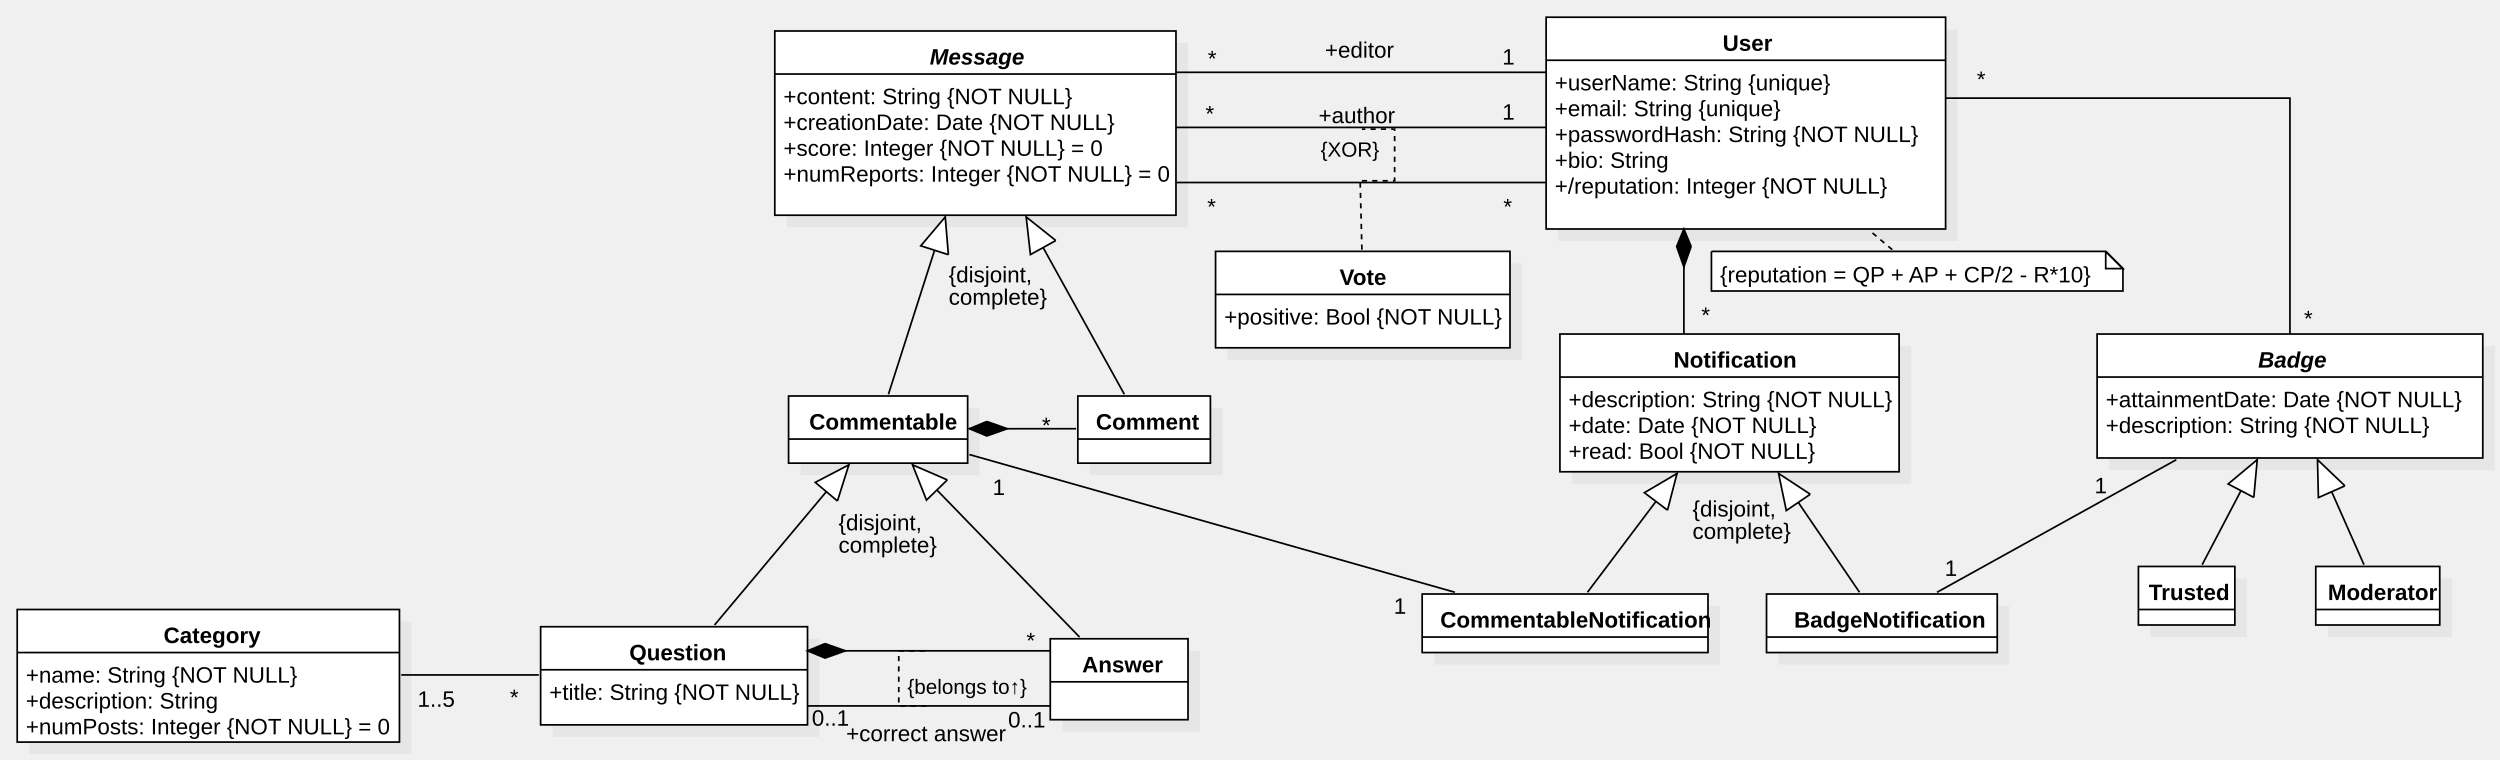
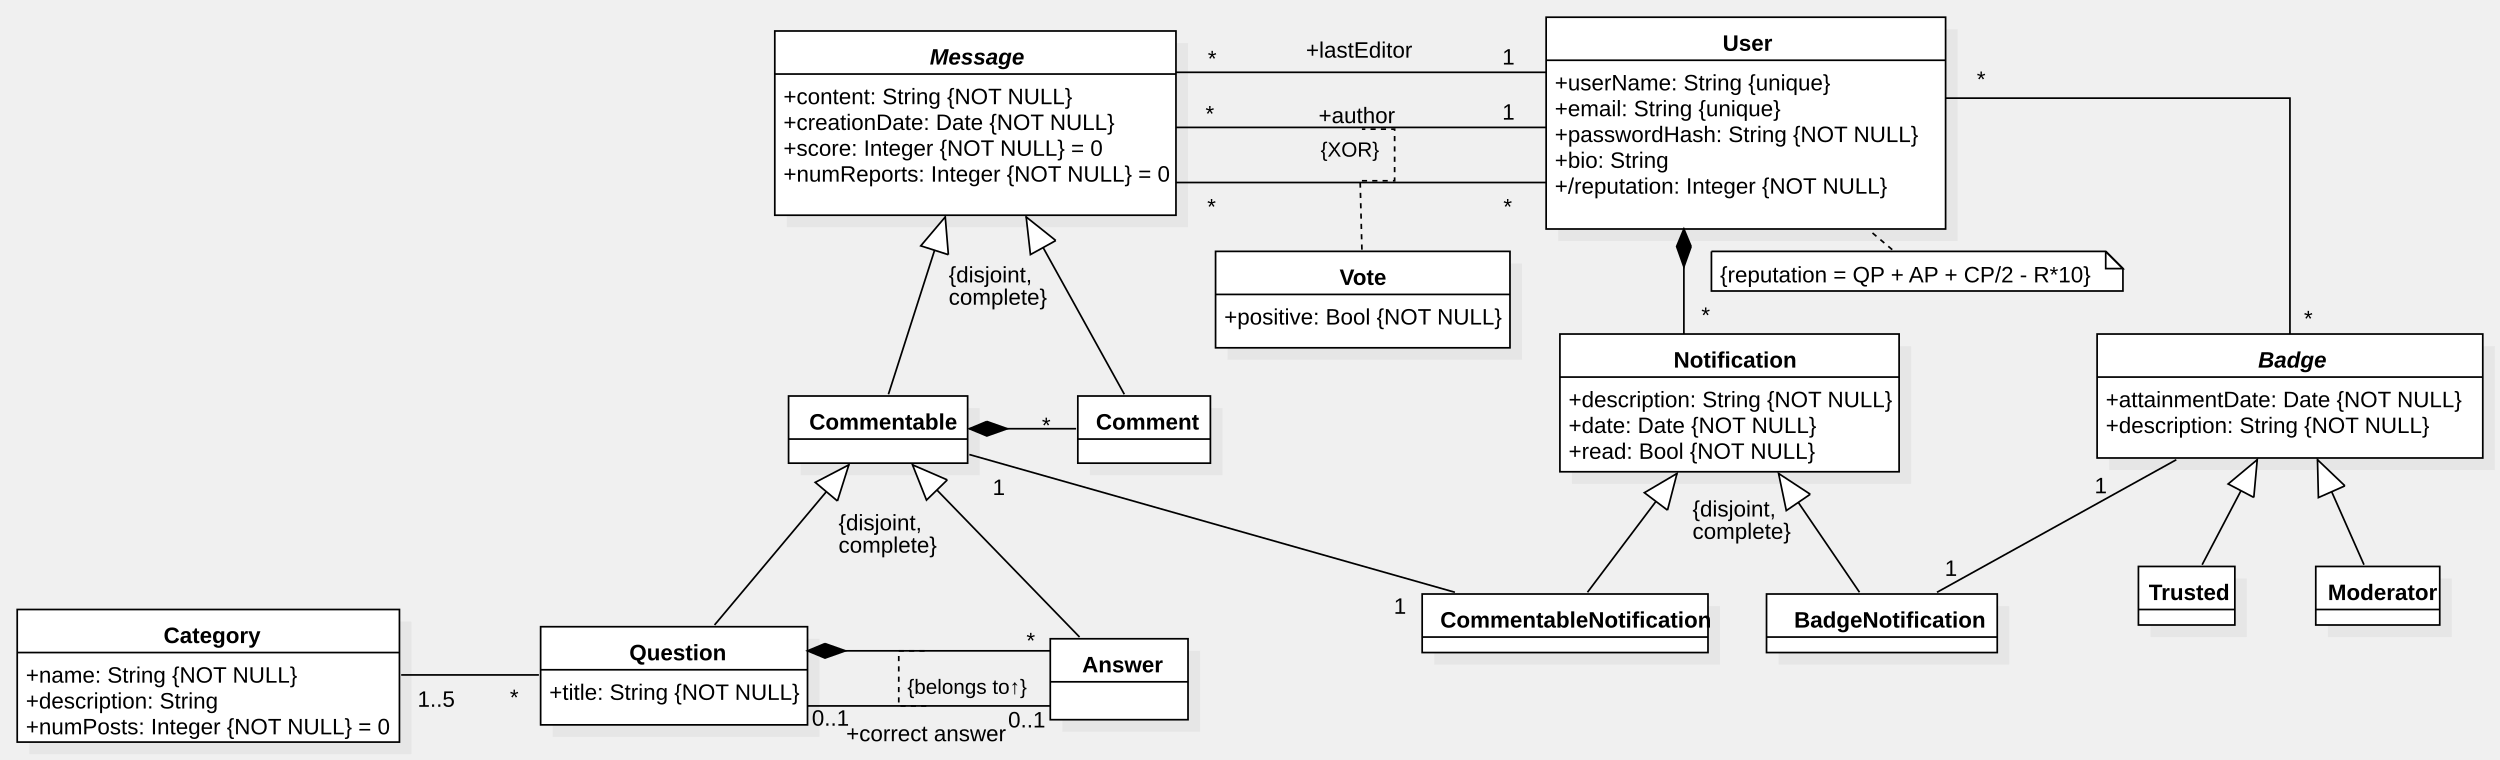
<svg xmlns="http://www.w3.org/2000/svg" version="1.1" width="1452" height="441">
  <defs />
  <g>
    <g transform="translate(-230,-174) scale(1,1)">
      <rect fill="#C0C0C0" stroke="none" x="687" y="199" width="233" height="107" opacity="0.2" />
    </g>
    <g transform="translate(-230,-174) scale(1,1)">
      <rect fill="#ffffff" stroke="none" x="680" y="192" width="233" height="107" />
    </g>
    <g transform="translate(-230,-174) scale(1,1)">
      <path fill="none" stroke="#000000" d="M 680 192 L 913 192 L 913 299 L 680 299 L 680 192 Z Z" stroke-miterlimit="10" />
    </g>
    <g transform="translate(-230,-174) scale(1,1)">
      <path fill="none" stroke="#000000" d="M 680 217 L 913 217" stroke-miterlimit="10" />
    </g>
    <g transform="translate(-230,-174) scale(1,1)">
      <g>
        <path fill="none" stroke="none" />
        <text fill="#000000" stroke="none" font-family="Arial" font-size="13px" font-style="italic" font-weight="bold" text-decoration="none" x="770" y="211.5">Message</text>
      </g>
    </g>
    <g transform="translate(-230,-174) scale(1,1)">
      <g>
        <path fill="none" stroke="none" />
        <text fill="#000000" stroke="none" font-family="Arial" font-size="13px" font-style="normal" font-weight="normal" text-decoration="none" x="685" y="234.5">+content: String {NOT NULL}</text>
      </g>
    </g>
    <g transform="translate(-230,-174) scale(1,1)">
      <g>
        <path fill="none" stroke="none" />
        <text fill="#000000" stroke="none" font-family="Arial" font-size="13px" font-style="normal" font-weight="normal" text-decoration="none" x="685" y="249.5">+creationDate: Date {NOT NULL}</text>
      </g>
    </g>
    <g transform="translate(-230,-174) scale(1,1)">
      <g>
        <path fill="none" stroke="none" />
        <text fill="#000000" stroke="none" font-family="Arial" font-size="13px" font-style="normal" font-weight="normal" text-decoration="none" x="685" y="264.5">+score: Integer {NOT NULL} = 0</text>
      </g>
    </g>
    <g transform="translate(-230,-174) scale(1,1)">
      <g>
        <path fill="none" stroke="none" />
        <text fill="#000000" stroke="none" font-family="Arial" font-size="13px" font-style="normal" font-weight="normal" text-decoration="none" x="685" y="279.5">+numReports: Integer {NOT NULL} = 0</text>
      </g>
    </g>
    <g transform="translate(-230,-174) scale(1,1)">
      <rect fill="#C0C0C0" stroke="none" x="551" y="545" width="155" height="57" opacity="0.2" />
    </g>
    <g transform="translate(-230,-174) scale(1,1)">
      <rect fill="#ffffff" stroke="none" x="544" y="538" width="155" height="57" />
    </g>
    <g transform="translate(-230,-174) scale(1,1)">
      <path fill="none" stroke="#000000" d="M 544 538 L 699 538 L 699 595 L 544 595 L 544 538 Z Z" stroke-miterlimit="10" />
    </g>
    <g transform="translate(-230,-174) scale(1,1)">
      <path fill="none" stroke="#000000" d="M 544 563 L 699 563" stroke-miterlimit="10" />
    </g>
    <g transform="translate(-230,-174) scale(1,1)">
      <g>
        <path fill="none" stroke="none" />
        <text fill="#000000" stroke="none" font-family="Arial" font-size="13px" font-style="normal" font-weight="bold" text-decoration="none" x="595.5" y="557.5">Question</text>
      </g>
    </g>
    <g transform="translate(-230,-174) scale(1,1)">
      <g>
        <path fill="none" stroke="none" />
        <text fill="#000000" stroke="none" font-family="Arial" font-size="13px" font-style="normal" font-weight="normal" text-decoration="none" x="549" y="580.5">+title: String {NOT NULL}</text>
      </g>
    </g>
    <g transform="translate(-230,-174) scale(1,1)">
      <rect fill="#C0C0C0" stroke="none" x="847" y="552" width="80" height="47" opacity="0.2" />
    </g>
    <g transform="translate(-230,-174) scale(1,1)">
      <rect fill="#ffffff" stroke="none" x="840" y="545" width="80" height="47" />
    </g>
    <g transform="translate(-230,-174) scale(1,1)">
      <path fill="none" stroke="#000000" d="M 840 545 L 920 545 L 920 592 L 840 592 L 840 545 Z Z" stroke-miterlimit="10" />
    </g>
    <g transform="translate(-230,-174) scale(1,1)">
      <path fill="none" stroke="#000000" d="M 840 570 L 920 570" stroke-miterlimit="10" />
    </g>
    <g transform="translate(-230,-174) scale(1,1)">
      <g>
        <path fill="none" stroke="none" />
        <text fill="#000000" stroke="none" font-family="Arial" font-size="13px" font-style="normal" font-weight="bold" text-decoration="none" x="858.5" y="564.5">Answer</text>
      </g>
    </g>
    <g transform="translate(-230,-174) scale(1,1)">
      <rect fill="#C0C0C0" stroke="none" x="863" y="411" width="77" height="39" opacity="0.2" />
    </g>
    <g transform="translate(-230,-174) scale(1,1)">
      <rect fill="#ffffff" stroke="none" x="856" y="404" width="77" height="39" />
    </g>
    <g transform="translate(-230,-174) scale(1,1)">
      <path fill="none" stroke="#000000" d="M 856 404 L 933 404 L 933 443 L 856 443 L 856 404 Z Z" stroke-miterlimit="10" />
    </g>
    <g transform="translate(-230,-174) scale(1,1)">
      <path fill="none" stroke="#000000" d="M 856 429 L 933 429" stroke-miterlimit="10" />
    </g>
    <g transform="translate(-230,-174) scale(1,1)">
      <g>
        <path fill="none" stroke="none" />
        <text fill="#000000" stroke="none" font-family="Arial" font-size="13px" font-style="normal" font-weight="bold" text-decoration="none" x="866.5" y="423.5">Comment</text>
      </g>
    </g>
    <g transform="translate(-230,-174) scale(1,1)">
      <path fill="none" stroke="#000000" d="M 883 403 L 826 300" stroke-miterlimit="10" />
    </g>
    <g transform="translate(-230,-174) scale(1,1)">
      <path fill="#FFFFFF" stroke="none" d="M 843.208 313.707 L 826 300 L 828.475 321.86" />
    </g>
    <g transform="translate(-230,-174) scale(1,1)">
      <path fill="none" stroke="#000000" d="M 843.208 313.707 L 826 300 L 828.475 321.86 L 843.208 313.707" stroke-miterlimit="10" />
    </g>
    <g transform="translate(-230,-174) scale(1,1)">
      <rect fill="#C0C0C0" stroke="none" x="695" y="411" width="104" height="39" opacity="0.2" />
    </g>
    <g transform="translate(-230,-174) scale(1,1)">
      <rect fill="#ffffff" stroke="none" x="688" y="404" width="104" height="39" />
    </g>
    <g transform="translate(-230,-174) scale(1,1)">
      <path fill="none" stroke="#000000" d="M 688 404 L 792 404 L 792 443 L 688 443 L 688 404 Z Z" stroke-miterlimit="10" />
    </g>
    <g transform="translate(-230,-174) scale(1,1)">
      <path fill="none" stroke="#000000" d="M 688 429 L 792 429" stroke-miterlimit="10" />
    </g>
    <g transform="translate(-230,-174) scale(1,1)">
      <g>
        <path fill="none" stroke="none" />
        <text fill="#000000" stroke="none" font-family="Arial" font-size="13px" font-style="normal" font-weight="bold" text-decoration="none" x="700" y="423.5">Commentable</text>
      </g>
    </g>
    <g transform="translate(-230,-174) scale(1,1)">
      <path fill="none" stroke="#000000" d="M 645 537 L 723 444" stroke-miterlimit="10" />
    </g>
    <g transform="translate(-230,-174) scale(1,1)">
      <path fill="#FFFFFF" stroke="none" d="M 716.389 464.983 L 723 444 L 703.488 454.163" />
    </g>
    <g transform="translate(-230,-174) scale(1,1)">
      <path fill="none" stroke="#000000" d="M 716.389 464.983 L 723 444 L 703.488 454.163 L 716.389 464.983" stroke-miterlimit="10" />
    </g>
    <g transform="translate(-230,-174) scale(1,1)">
      <path fill="none" stroke="#000000" d="M 857 544 L 760 444" stroke-miterlimit="10" />
    </g>
    <g transform="translate(-230,-174) scale(1,1)">
      <path fill="#FFFFFF" stroke="none" d="M 780.195 452.728 L 760 444 L 768.109 464.451" />
    </g>
    <g transform="translate(-230,-174) scale(1,1)">
      <path fill="none" stroke="#000000" d="M 780.195 452.728 L 760 444 L 768.109 464.451 L 780.195 452.728" stroke-miterlimit="10" />
    </g>
    <g transform="translate(-230,-174) scale(1,1)">
      <path fill="none" stroke="#000000" d="M 746 403 L 779 300" stroke-miterlimit="10" />
    </g>
    <g transform="translate(-230,-174) scale(1,1)">
      <path fill="#FFFFFF" stroke="none" d="M 780.816 321.925 L 779 300 L 764.781 316.787" />
    </g>
    <g transform="translate(-230,-174) scale(1,1)">
      <path fill="none" stroke="#000000" d="M 780.816 321.925 L 779 300 L 764.781 316.787 L 780.816 321.925" stroke-miterlimit="10" />
    </g>
    <g transform="translate(-230,-174) scale(1,1)">
      <path fill="none" stroke="#000000" d="M 840 552 L 699 552" stroke-miterlimit="10" />
    </g>
    <g transform="translate(-230,-174) scale(1,1)">
      <path fill="#000000" stroke="none" d="M 709.163 547.79 L 699 552 L 709.163 556.21 L 721 552" />
    </g>
    <g transform="translate(-230,-174) scale(1,1)">
      <path fill="none" stroke="#000000" d="M 709.163 547.79 L 699 552 L 709.163 556.21 L 721 552 L 709.163 547.79" stroke-miterlimit="10" />
    </g>
    <g transform="translate(-230,-174) scale(1,1)">
      <g>
        <path fill="none" stroke="none" />
        <text fill="#000000" stroke="none" font-family="Arial" font-size="13px" font-style="normal" font-weight="normal" text-decoration="none" x="826.133" y="550.5">*</text>
      </g>
    </g>
    <g transform="translate(-230,-174) scale(1,1)">
      <path fill="none" stroke="#000000" d="M 855 423 L 793 423" stroke-miterlimit="10" />
    </g>
    <g transform="translate(-230,-174) scale(1,1)">
      <path fill="#000000" stroke="none" d="M 803.163 418.79 L 793 423 L 803.163 427.21 L 815 423" />
    </g>
    <g transform="translate(-230,-174) scale(1,1)">
      <path fill="none" stroke="#000000" d="M 803.163 418.79 L 793 423 L 803.163 427.21 L 815 423 L 803.163 418.79" stroke-miterlimit="10" />
    </g>
    <g transform="translate(-230,-174) scale(1,1)">
      <g>
        <path fill="none" stroke="none" />
        <text fill="#000000" stroke="none" font-family="Arial" font-size="13px" font-style="normal" font-weight="normal" text-decoration="none" x="835.133" y="425.5">*</text>
      </g>
    </g>
    <g transform="translate(-230,-174) scale(1,1)">
      <rect fill="#C0C0C0" stroke="none" x="1135" y="191" width="232" height="123" opacity="0.2" />
    </g>
    <g transform="translate(-230,-174) scale(1,1)">
      <rect fill="#ffffff" stroke="none" x="1128" y="184" width="232" height="123" />
    </g>
    <g transform="translate(-230,-174) scale(1,1)">
      <path fill="none" stroke="#000000" d="M 1128 184 L 1360 184 L 1360 307 L 1128 307 L 1128 184 Z Z" stroke-miterlimit="10" />
    </g>
    <g transform="translate(-230,-174) scale(1,1)">
      <path fill="none" stroke="#000000" d="M 1128 209 L 1360 209" stroke-miterlimit="10" />
    </g>
    <g transform="translate(-230,-174) scale(1,1)">
      <g>
        <path fill="none" stroke="none" />
        <text fill="#000000" stroke="none" font-family="Arial" font-size="13px" font-style="normal" font-weight="bold" text-decoration="none" x="1230.5" y="203.5">User</text>
      </g>
    </g>
    <g transform="translate(-230,-174) scale(1,1)">
      <g>
        <path fill="none" stroke="none" />
        <text fill="#000000" stroke="none" font-family="Arial" font-size="13px" font-style="normal" font-weight="normal" text-decoration="none" x="1133" y="226.5">+userName: String {unique}</text>
      </g>
    </g>
    <g transform="translate(-230,-174) scale(1,1)">
      <g>
        <path fill="none" stroke="none" />
        <text fill="#000000" stroke="none" font-family="Arial" font-size="13px" font-style="normal" font-weight="normal" text-decoration="none" x="1133" y="241.5">+email: String {unique}</text>
      </g>
    </g>
    <g transform="translate(-230,-174) scale(1,1)">
      <g>
        <path fill="none" stroke="none" />
        <text fill="#000000" stroke="none" font-family="Arial" font-size="13px" font-style="normal" font-weight="normal" text-decoration="none" x="1133" y="256.5">+passwordHash: String {NOT NULL}</text>
      </g>
    </g>
    <g transform="translate(-230,-174) scale(1,1)">
      <g>
        <path fill="none" stroke="none" />
        <text fill="#000000" stroke="none" font-family="Arial" font-size="13px" font-style="normal" font-weight="normal" text-decoration="none" x="1133" y="271.5">+bio: String</text>
      </g>
    </g>
    <g transform="translate(-230,-174) scale(1,1)">
      <g>
        <path fill="none" stroke="none" />
        <text fill="#000000" stroke="none" font-family="Arial" font-size="13px" font-style="normal" font-weight="normal" text-decoration="none" x="1133" y="286.5">+/reputation: Integer {NOT NULL}</text>
      </g>
    </g>
    <g transform="translate(-230,-174) scale(1,1)">
      <path fill="none" stroke="#000000" d="M 1128 248 L 913 248" stroke-miterlimit="10" />
    </g>
    <g transform="translate(-230,-174) scale(1,1)">
      <g>
        <path fill="none" stroke="none" />
        <text fill="#000000" stroke="none" font-family="Arial" font-size="13px" font-style="normal" font-weight="normal" text-decoration="none" x="995.808" y="245.5">+author</text>
      </g>
    </g>
    <g transform="translate(-230,-174) scale(1,1)">
      <g>
        <path fill="none" stroke="none" />
        <text fill="#000000" stroke="none" font-family="Arial" font-size="13px" font-style="normal" font-weight="normal" text-decoration="none" x="1102.5" y="243.5">1</text>
      </g>
    </g>
    <g transform="translate(-230,-174) scale(1,1)">
      <g>
        <path fill="none" stroke="none" />
        <text fill="#000000" stroke="none" font-family="Arial" font-size="13px" font-style="normal" font-weight="normal" text-decoration="none" x="930.133" y="244.5">*</text>
      </g>
    </g>
    <g transform="translate(-230,-174) scale(1,1)">
      <path fill="none" stroke="#000000" d="M 840 584 L 699 584" stroke-miterlimit="10" />
    </g>
    <g transform="translate(-230,-174) scale(1,1)">
      <g>
        <path fill="none" stroke="none" />
        <text fill="#000000" stroke="none" font-family="Arial" font-size="13px" font-style="normal" font-weight="normal" text-decoration="none" x="721.442" y="604.5">+correct answer</text>
      </g>
    </g>
    <g transform="translate(-230,-174) scale(1,1)">
      <g>
        <path fill="none" stroke="none" />
        <text fill="#000000" stroke="none" font-family="Arial" font-size="13px" font-style="normal" font-weight="normal" text-decoration="none" x="815.5" y="596.5">0..1</text>
      </g>
    </g>
    <g transform="translate(-230,-174) scale(1,1)">
      <g>
        <path fill="none" stroke="none" />
        <text fill="#000000" stroke="none" font-family="Arial" font-size="13px" font-style="normal" font-weight="normal" text-decoration="none" x="701.5" y="595.5">0..1</text>
      </g>
    </g>
    <g transform="translate(-230,-174) scale(1,1)">
      <rect fill="#C0C0C0" stroke="none" x="943" y="327" width="171" height="56" opacity="0.2" />
    </g>
    <g transform="translate(-230,-174) scale(1,1)">
      <rect fill="#ffffff" stroke="none" x="936" y="320" width="171" height="56" />
    </g>
    <g transform="translate(-230,-174) scale(1,1)">
      <path fill="none" stroke="#000000" d="M 936 320 L 1107 320 L 1107 376 L 936 376 L 936 320 Z Z" stroke-miterlimit="10" />
    </g>
    <g transform="translate(-230,-174) scale(1,1)">
      <path fill="none" stroke="#000000" d="M 936 345 L 1107 345" stroke-miterlimit="10" />
    </g>
    <g transform="translate(-230,-174) scale(1,1)">
      <g>
        <path fill="none" stroke="none" />
        <text fill="#000000" stroke="none" font-family="Arial" font-size="13px" font-style="normal" font-weight="bold" text-decoration="none" x="1008" y="339.5">Vote</text>
      </g>
    </g>
    <g transform="translate(-230,-174) scale(1,1)">
      <g>
        <path fill="none" stroke="none" />
        <text fill="#000000" stroke="none" font-family="Arial" font-size="13px" font-style="normal" font-weight="normal" text-decoration="none" x="941" y="362.5">+positive: Bool {NOT NULL}</text>
      </g>
    </g>
    <g transform="translate(-230,-174) scale(1,1)">
      <path fill="none" stroke="#000000" d="M 913 280 L 1128 280" stroke-miterlimit="10" />
    </g>
    <g transform="translate(-230,-174) scale(1,1)">
      <g>
        <path fill="none" stroke="none" />
        <text fill="#000000" stroke="none" font-family="Arial" font-size="13px" font-style="normal" font-weight="normal" text-decoration="none" x="931.133" y="298.5">*</text>
      </g>
    </g>
    <g transform="translate(-230,-174) scale(1,1)">
      <g>
        <path fill="none" stroke="none" />
        <text fill="#000000" stroke="none" font-family="Arial" font-size="13px" font-style="normal" font-weight="normal" text-decoration="none" x="1103.133" y="298.5">*</text>
      </g>
    </g>
    <g transform="translate(-230,-174) scale(1,1)">
      <path fill="none" stroke="#000000" d="M 1021 319 L 1020 280" stroke-miterlimit="10" stroke-dasharray="3" />
    </g>
    <g transform="translate(-230,-174) scale(1,1)">
      <rect fill="#C0C0C0" stroke="none" x="1455" y="375" width="224" height="72" opacity="0.2" />
    </g>
    <g transform="translate(-230,-174) scale(1,1)">
      <rect fill="#ffffff" stroke="none" x="1448" y="368" width="224" height="72" />
    </g>
    <g transform="translate(-230,-174) scale(1,1)">
      <path fill="none" stroke="#000000" d="M 1448 368 L 1672 368 L 1672 440 L 1448 440 L 1448 368 Z Z" stroke-miterlimit="10" />
    </g>
    <g transform="translate(-230,-174) scale(1,1)">
      <path fill="none" stroke="#000000" d="M 1448 393 L 1672 393" stroke-miterlimit="10" />
    </g>
    <g transform="translate(-230,-174) scale(1,1)">
      <g>
        <path fill="none" stroke="none" />
        <text fill="#000000" stroke="none" font-family="Arial" font-size="13px" font-style="italic" font-weight="bold" text-decoration="none" x="1541.5" y="387.5">Badge</text>
      </g>
    </g>
    <g transform="translate(-230,-174) scale(1,1)">
      <g>
        <path fill="none" stroke="none" />
        <text fill="#000000" stroke="none" font-family="Arial" font-size="13px" font-style="normal" font-weight="normal" text-decoration="none" x="1453" y="410.5">+attainmentDate: Date {NOT NULL}</text>
      </g>
    </g>
    <g transform="translate(-230,-174) scale(1,1)">
      <g>
        <path fill="none" stroke="none" />
        <text fill="#000000" stroke="none" font-family="Arial" font-size="13px" font-style="normal" font-weight="normal" text-decoration="none" x="1453" y="425.5">+description: String {NOT NULL}</text>
      </g>
    </g>
    <g transform="translate(-230,-174) scale(1,1)">
      <path fill="none" stroke="#000000" d="M 1560 368 L 1560 231 L 1360 231" stroke-miterlimit="10" />
    </g>
    <g transform="translate(-230,-174) scale(1,1)">
      <g>
        <path fill="none" stroke="none" />
        <text fill="#000000" stroke="none" font-family="Arial" font-size="13px" font-style="normal" font-weight="normal" text-decoration="none" x="1568.133" y="363.5">*</text>
      </g>
    </g>
    <g transform="translate(-230,-174) scale(1,1)">
      <g>
        <path fill="none" stroke="none" />
        <text fill="#000000" stroke="none" font-family="Arial" font-size="13px" font-style="normal" font-weight="normal" text-decoration="none" x="1378.133" y="224.5">*</text>
      </g>
    </g>
    <g transform="translate(-230,-174) scale(1,1)">
      <rect fill="#C0C0C0" stroke="none" x="1479" y="510" width="56" height="34" opacity="0.2" />
    </g>
    <g transform="translate(-230,-174) scale(1,1)">
      <rect fill="#ffffff" stroke="none" x="1472" y="503" width="56" height="34" />
    </g>
    <g transform="translate(-230,-174) scale(1,1)">
      <path fill="none" stroke="#000000" d="M 1472 503 L 1528 503 L 1528 537 L 1472 537 L 1472 503 Z Z" stroke-miterlimit="10" />
    </g>
    <g transform="translate(-230,-174) scale(1,1)">
      <path fill="none" stroke="#000000" d="M 1472 528 L 1528 528" stroke-miterlimit="10" />
    </g>
    <g transform="translate(-230,-174) scale(1,1)">
      <g>
        <path fill="none" stroke="none" />
        <text fill="#000000" stroke="none" font-family="Arial" font-size="13px" font-style="normal" font-weight="bold" text-decoration="none" x="1478" y="522.5">Trusted</text>
      </g>
    </g>
    <g transform="translate(-230,-174) scale(1,1)">
      <rect fill="#C0C0C0" stroke="none" x="1582" y="510" width="72" height="34" opacity="0.2" />
    </g>
    <g transform="translate(-230,-174) scale(1,1)">
      <rect fill="#ffffff" stroke="none" x="1575" y="503" width="72" height="34" />
    </g>
    <g transform="translate(-230,-174) scale(1,1)">
      <path fill="none" stroke="#000000" d="M 1575 503 L 1647 503 L 1647 537 L 1575 537 L 1575 503 Z Z" stroke-miterlimit="10" />
    </g>
    <g transform="translate(-230,-174) scale(1,1)">
      <path fill="none" stroke="#000000" d="M 1575 528 L 1647 528" stroke-miterlimit="10" />
    </g>
    <g transform="translate(-230,-174) scale(1,1)">
      <g>
        <path fill="none" stroke="none" />
        <text fill="#000000" stroke="none" font-family="Arial" font-size="13px" font-style="normal" font-weight="bold" text-decoration="none" x="1582" y="522.5">Moderator</text>
      </g>
    </g>
    <g transform="translate(-230,-174) scale(1,1)">
      <path fill="none" stroke="#000000" d="M 1509 502 L 1541 441" stroke-miterlimit="10" />
    </g>
    <g transform="translate(-230,-174) scale(1,1)">
      <path fill="#FFFFFF" stroke="none" d="M 1539.013 462.91 L 1541 441 L 1524.102 455.088" />
    </g>
    <g transform="translate(-230,-174) scale(1,1)">
      <path fill="none" stroke="#000000" d="M 1539.013 462.91 L 1541 441 L 1524.102 455.088 L 1539.013 462.91" stroke-miterlimit="10" />
    </g>
    <g transform="translate(-230,-174) scale(1,1)">
      <path fill="none" stroke="#000000" d="M 1603 502 L 1576 441" stroke-miterlimit="10" />
    </g>
    <g transform="translate(-230,-174) scale(1,1)">
      <path fill="#FFFFFF" stroke="none" d="M 1591.925 456.179 L 1576 441 L 1576.528 462.994" />
    </g>
    <g transform="translate(-230,-174) scale(1,1)">
      <path fill="none" stroke="#000000" d="M 1591.925 456.179 L 1576 441 L 1576.528 462.994 L 1591.925 456.179" stroke-miterlimit="10" />
    </g>
    <g transform="translate(-230,-174) scale(1,1)">
      <rect fill="#C0C0C0" stroke="none" x="247" y="535" width="222" height="77" opacity="0.2" />
    </g>
    <g transform="translate(-230,-174) scale(1,1)">
      <rect fill="#ffffff" stroke="none" x="240" y="528" width="222" height="77" />
    </g>
    <g transform="translate(-230,-174) scale(1,1)">
      <path fill="none" stroke="#000000" d="M 240 528 L 462 528 L 462 605 L 240 605 L 240 528 Z Z" stroke-miterlimit="10" />
    </g>
    <g transform="translate(-230,-174) scale(1,1)">
      <path fill="none" stroke="#000000" d="M 240 553 L 462 553" stroke-miterlimit="10" />
    </g>
    <g transform="translate(-230,-174) scale(1,1)">
      <g>
        <path fill="none" stroke="none" />
        <text fill="#000000" stroke="none" font-family="Arial" font-size="13px" font-style="normal" font-weight="bold" text-decoration="none" x="325" y="547.5">Category</text>
      </g>
    </g>
    <g transform="translate(-230,-174) scale(1,1)">
      <g>
        <path fill="none" stroke="none" />
        <text fill="#000000" stroke="none" font-family="Arial" font-size="13px" font-style="normal" font-weight="normal" text-decoration="none" x="245" y="570.5">+name: String {NOT NULL}</text>
      </g>
    </g>
    <g transform="translate(-230,-174) scale(1,1)">
      <g>
        <path fill="none" stroke="none" />
        <text fill="#000000" stroke="none" font-family="Arial" font-size="13px" font-style="normal" font-weight="normal" text-decoration="none" x="245" y="585.5">+description: String</text>
      </g>
    </g>
    <g transform="translate(-230,-174) scale(1,1)">
      <g>
        <path fill="none" stroke="none" />
        <text fill="#000000" stroke="none" font-family="Arial" font-size="13px" font-style="normal" font-weight="normal" text-decoration="none" x="245" y="600.5">+numPosts: Integer {NOT NULL} = 0</text>
      </g>
    </g>
    <g transform="translate(-230,-174) scale(1,1)">
      <path fill="none" stroke="#000000" d="M 463 566 L 543 566" stroke-miterlimit="10" />
    </g>
    <g transform="translate(-230,-174) scale(1,1)">
      <g>
        <path fill="none" stroke="none" />
        <text fill="#000000" stroke="none" font-family="Arial" font-size="13px" font-style="normal" font-weight="normal" text-decoration="none" x="472.5" y="584.5">1..5</text>
      </g>
    </g>
    <g transform="translate(-230,-174) scale(1,1)">
      <g>
        <path fill="none" stroke="none" />
        <text fill="#000000" stroke="none" font-family="Arial" font-size="13px" font-style="normal" font-weight="normal" text-decoration="none" x="526.133" y="583.5">*</text>
      </g>
    </g>
    <g transform="translate(-230,-174) scale(1,1)">
      <path fill="none" stroke="#000000" d="M 768 584 L 752 584 L 752 552 L 768 552" stroke-miterlimit="10" stroke-dasharray="3" />
    </g>
    <g transform="translate(-230,-174) scale(1,1)">
      <g>
        <path fill="none" stroke="none" />
        <text fill="#000000" stroke="none" font-family="Arial" font-size="12px" font-style="normal" font-weight="normal" text-decoration="none" x="757" y="577">{belongs to↑}</text>
      </g>
    </g>
    <g transform="translate(-230,-174) scale(1,1)">
      <rect fill="#C0C0C0" stroke="none" x="1143" y="375" width="197" height="80" opacity="0.2" />
    </g>
    <g transform="translate(-230,-174) scale(1,1)">
      <rect fill="#ffffff" stroke="none" x="1136" y="368" width="197" height="80" />
    </g>
    <g transform="translate(-230,-174) scale(1,1)">
      <path fill="none" stroke="#000000" d="M 1136 368 L 1333 368 L 1333 448 L 1136 448 L 1136 368 Z Z" stroke-miterlimit="10" />
    </g>
    <g transform="translate(-230,-174) scale(1,1)">
      <path fill="none" stroke="#000000" d="M 1136 393 L 1333 393" stroke-miterlimit="10" />
    </g>
    <g transform="translate(-230,-174) scale(1,1)">
      <g>
        <path fill="none" stroke="none" />
        <text fill="#000000" stroke="none" font-family="Arial" font-size="13px" font-style="normal" font-weight="bold" text-decoration="none" x="1202" y="387.5">Notification</text>
      </g>
    </g>
    <g transform="translate(-230,-174) scale(1,1)">
      <g>
        <path fill="none" stroke="none" />
        <text fill="#000000" stroke="none" font-family="Arial" font-size="13px" font-style="normal" font-weight="normal" text-decoration="none" x="1141" y="410.5">+description: String {NOT NULL}</text>
      </g>
    </g>
    <g transform="translate(-230,-174) scale(1,1)">
      <g>
        <path fill="none" stroke="none" />
        <text fill="#000000" stroke="none" font-family="Arial" font-size="13px" font-style="normal" font-weight="normal" text-decoration="none" x="1141" y="425.5">+date: Date {NOT NULL}</text>
      </g>
    </g>
    <g transform="translate(-230,-174) scale(1,1)">
      <g>
        <path fill="none" stroke="none" />
        <text fill="#000000" stroke="none" font-family="Arial" font-size="13px" font-style="normal" font-weight="normal" text-decoration="none" x="1141" y="440.5">+read: Bool {NOT NULL}</text>
      </g>
    </g>
    <g transform="translate(-230,-174) scale(1,1)">
      <path fill="none" stroke="#000000" d="M 1208 368 L 1208 307" stroke-miterlimit="10" />
    </g>
    <g transform="translate(-230,-174) scale(1,1)">
      <path fill="#000000" stroke="none" d="M 1212.21 317.163 L 1208 307 L 1203.79 317.163 L 1208 329" />
    </g>
    <g transform="translate(-230,-174) scale(1,1)">
      <path fill="none" stroke="#000000" d="M 1212.21 317.163 L 1208 307 L 1203.79 317.163 L 1208 329 L 1212.21 317.163" stroke-miterlimit="10" />
    </g>
    <g transform="translate(-230,-174) scale(1,1)">
      <g>
        <path fill="none" stroke="none" />
        <text fill="#000000" stroke="none" font-family="Arial" font-size="13px" font-style="normal" font-weight="normal" text-decoration="none" x="1218.133" y="361.5">*</text>
      </g>
    </g>
    <g transform="translate(-230,-174) scale(1,1)">
      <g>
        <path fill="none" stroke="none" />
        <text fill="#000000" stroke="none" font-family="Arial" font-size="13px" font-style="normal" font-weight="normal" text-decoration="none" x="717" y="482">{disjoint,</text>
        <text fill="#000000" stroke="none" font-family="Arial" font-size="13px" font-style="normal" font-weight="normal" text-decoration="none" x="717" y="495">complete}</text>
      </g>
    </g>
    <g transform="translate(-230,-174) scale(1,1)">
      <g>
        <path fill="none" stroke="none" />
        <text fill="#000000" stroke="none" font-family="Arial" font-size="13px" font-style="normal" font-weight="normal" text-decoration="none" x="781" y="338">{disjoint,</text>
        <text fill="#000000" stroke="none" font-family="Arial" font-size="13px" font-style="normal" font-weight="normal" text-decoration="none" x="781" y="351">complete}</text>
      </g>
    </g>
    <g transform="translate(-230,-174) scale(1,1)">
      <path fill="none" stroke="#000000" d="M 913 216 L 1128 216" stroke-miterlimit="10" />
    </g>
    <g transform="translate(-230,-174) scale(1,1)">
      <g>
        <path fill="none" stroke="none" />
-         <text fill="#000000" stroke="none" font-family="Arial" font-size="13px" font-style="normal" font-weight="normal" text-decoration="none" x="999.5" y="207.5">+editor</text>
+         <text fill="#000000" stroke="none" font-family="Arial" font-size="13px" font-style="normal" font-weight="normal" text-decoration="none" x="988.5" y="207.5">+lastEditor</text>
      </g>
    </g>
    <g transform="translate(-230,-174) scale(1,1)">
      <g>
        <path fill="none" stroke="none" />
        <text fill="#000000" stroke="none" font-family="Arial" font-size="13px" font-style="normal" font-weight="normal" text-decoration="none" x="931.5" y="212.5">*</text>
      </g>
    </g>
    <g transform="translate(-230,-174) scale(1,1)">
      <g>
        <path fill="none" stroke="none" />
        <text fill="#000000" stroke="none" font-family="Arial" font-size="13px" font-style="normal" font-weight="normal" text-decoration="none" x="1102.5" y="211.5">1</text>
      </g>
    </g>
    <g transform="translate(-230,-174) scale(1,1)">
      <path fill="none" stroke="#000000" d="M 1021 279 L 1040 279 L 1040 249 L 1021 249" stroke-miterlimit="10" stroke-dasharray="3" />
    </g>
    <g transform="translate(-230,-174) scale(1,1)">
      <g>
        <path fill="none" stroke="none" />
        <text fill="#000000" stroke="none" font-family="Arial" font-size="12px" font-style="normal" font-weight="normal" text-decoration="none" x="997" y="265">{XOR}</text>
      </g>
    </g>
    <g transform="translate(-230,-174) scale(1,1)">
      <path fill="#ffffff" stroke="none" d="M 1224 320 L 1453 320 L 1463 330 L 1463 343 L 1224 343 L 1224 320" />
    </g>
    <g transform="translate(-230,-174) scale(1,1)">
      <path fill="none" stroke="#000000" d="M 1224 320 L 1453 320 L 1463 330 L 1463 343 L 1224 343 L 1224 320 L 1224 320" stroke-miterlimit="10" />
    </g>
    <g transform="translate(-230,-174) scale(1,1)">
      <path fill="none" stroke="#000000" d="M 1453 320 L 1453 330 L 1463 330 L 1453 320" stroke-miterlimit="10" />
    </g>
    <g transform="translate(-230,-174) scale(1,1)">
      <g>
        <path fill="none" stroke="none" />
        <text fill="#000000" stroke="none" font-family="Arial" font-size="13px" font-style="normal" font-weight="normal" text-decoration="none" x="1229" y="338">{reputation = QP + AP + CP/2 - R*10}</text>
      </g>
    </g>
    <g transform="translate(-230,-174) scale(1,1)">
      <path fill="none" stroke="#000000" d="M 1329 319 L 1316 308" stroke-miterlimit="10" stroke-dasharray="3" />
    </g>
    <g transform="translate(-230,-174) scale(1,1)">
      <rect fill="#C0C0C0" stroke="none" x="1063" y="526" width="166" height="34" opacity="0.2" />
    </g>
    <g transform="translate(-230,-174) scale(1,1)">
      <rect fill="#ffffff" stroke="none" x="1056" y="519" width="166" height="34" />
    </g>
    <g transform="translate(-230,-174) scale(1,1)">
      <path fill="none" stroke="#000000" d="M 1056 519 L 1222 519 L 1222 553 L 1056 553 L 1056 519 Z Z" stroke-miterlimit="10" />
    </g>
    <g transform="translate(-230,-174) scale(1,1)">
      <path fill="none" stroke="#000000" d="M 1056 544 L 1222 544" stroke-miterlimit="10" />
    </g>
    <g transform="translate(-230,-174) scale(1,1)">
      <g>
        <path fill="none" stroke="none" />
        <text fill="#000000" stroke="none" font-family="Arial" font-size="13px" font-style="normal" font-weight="bold" text-decoration="none" x="1066.5" y="538.5">CommentableNotification</text>
      </g>
    </g>
    <g transform="translate(-230,-174) scale(1,1)">
      <path fill="none" stroke="#000000" d="M 1152 518 L 1204 449" stroke-miterlimit="10" />
    </g>
    <g transform="translate(-230,-174) scale(1,1)">
      <path fill="#FFFFFF" stroke="none" d="M 1198.491 470.299 L 1204 449 L 1185.044 460.165" />
    </g>
    <g transform="translate(-230,-174) scale(1,1)">
      <path fill="none" stroke="#000000" d="M 1198.491 470.299 L 1204 449 L 1185.044 460.165 L 1198.491 470.299" stroke-miterlimit="10" />
    </g>
    <g transform="translate(-230,-174) scale(1,1)">
      <g>
        <path fill="none" stroke="none" />
        <text fill="#000000" stroke="none" font-family="Arial" font-size="13px" font-style="normal" font-weight="normal" text-decoration="none" x="1213" y="474">{disjoint,</text>
        <text fill="#000000" stroke="none" font-family="Arial" font-size="13px" font-style="normal" font-weight="normal" text-decoration="none" x="1213" y="487">complete}</text>
      </g>
    </g>
    <g transform="translate(-230,-174) scale(1,1)">
      <rect fill="#C0C0C0" stroke="none" x="1263" y="526" width="134" height="34" opacity="0.2" />
    </g>
    <g transform="translate(-230,-174) scale(1,1)">
      <rect fill="#ffffff" stroke="none" x="1256" y="519" width="134" height="34" />
    </g>
    <g transform="translate(-230,-174) scale(1,1)">
      <path fill="none" stroke="#000000" d="M 1256 519 L 1390 519 L 1390 553 L 1256 553 L 1256 519 Z Z" stroke-miterlimit="10" />
    </g>
    <g transform="translate(-230,-174) scale(1,1)">
      <path fill="none" stroke="#000000" d="M 1256 544 L 1390 544" stroke-miterlimit="10" />
    </g>
    <g transform="translate(-230,-174) scale(1,1)">
      <g>
        <path fill="none" stroke="none" />
        <text fill="#000000" stroke="none" font-family="Arial" font-size="13px" font-style="normal" font-weight="bold" text-decoration="none" x="1272" y="538.5">BadgeNotification</text>
      </g>
    </g>
    <g transform="translate(-230,-174) scale(1,1)">
      <path fill="none" stroke="#000000" d="M 1310 518 L 1263 449" stroke-miterlimit="10" />
    </g>
    <g transform="translate(-230,-174) scale(1,1)">
      <path fill="#FFFFFF" stroke="none" d="M 1281.401 461.059 L 1263 449 L 1267.484 470.538" />
    </g>
    <g transform="translate(-230,-174) scale(1,1)">
      <path fill="none" stroke="#000000" d="M 1281.401 461.059 L 1263 449 L 1267.484 470.538 L 1281.401 461.059" stroke-miterlimit="10" />
    </g>
    <g transform="translate(-230,-174) scale(1,1)">
      <path fill="none" stroke="#000000" d="M 793 438 L 1075 518" stroke-miterlimit="10" />
    </g>
    <g transform="translate(-230,-174) scale(1,1)">
      <g>
        <path fill="none" stroke="none" />
        <text fill="#000000" stroke="none" font-family="Arial" font-size="13px" font-style="normal" font-weight="normal" text-decoration="none" x="806.5" y="461.5">1</text>
      </g>
    </g>
    <g transform="translate(-230,-174) scale(1,1)">
      <g>
        <path fill="none" stroke="none" />
        <text fill="#000000" stroke="none" font-family="Arial" font-size="13px" font-style="normal" font-weight="normal" text-decoration="none" x="1039.5" y="530.5">1</text>
      </g>
    </g>
    <g transform="translate(-230,-174) scale(1,1)">
      <path fill="none" stroke="#000000" d="M 1355 518 L 1494 441" stroke-miterlimit="10" />
    </g>
    <g transform="translate(-230,-174) scale(1,1)">
      <g>
        <path fill="none" stroke="none" />
        <text fill="#000000" stroke="none" font-family="Arial" font-size="13px" font-style="normal" font-weight="normal" text-decoration="none" x="1359.5" y="508.5">1</text>
      </g>
    </g>
    <g transform="translate(-230,-174) scale(1,1)">
      <g>
        <path fill="none" stroke="none" />
        <text fill="#000000" stroke="none" font-family="Arial" font-size="13px" font-style="normal" font-weight="normal" text-decoration="none" x="1446.5" y="460.5">1</text>
      </g>
    </g>
  </g>
</svg>
